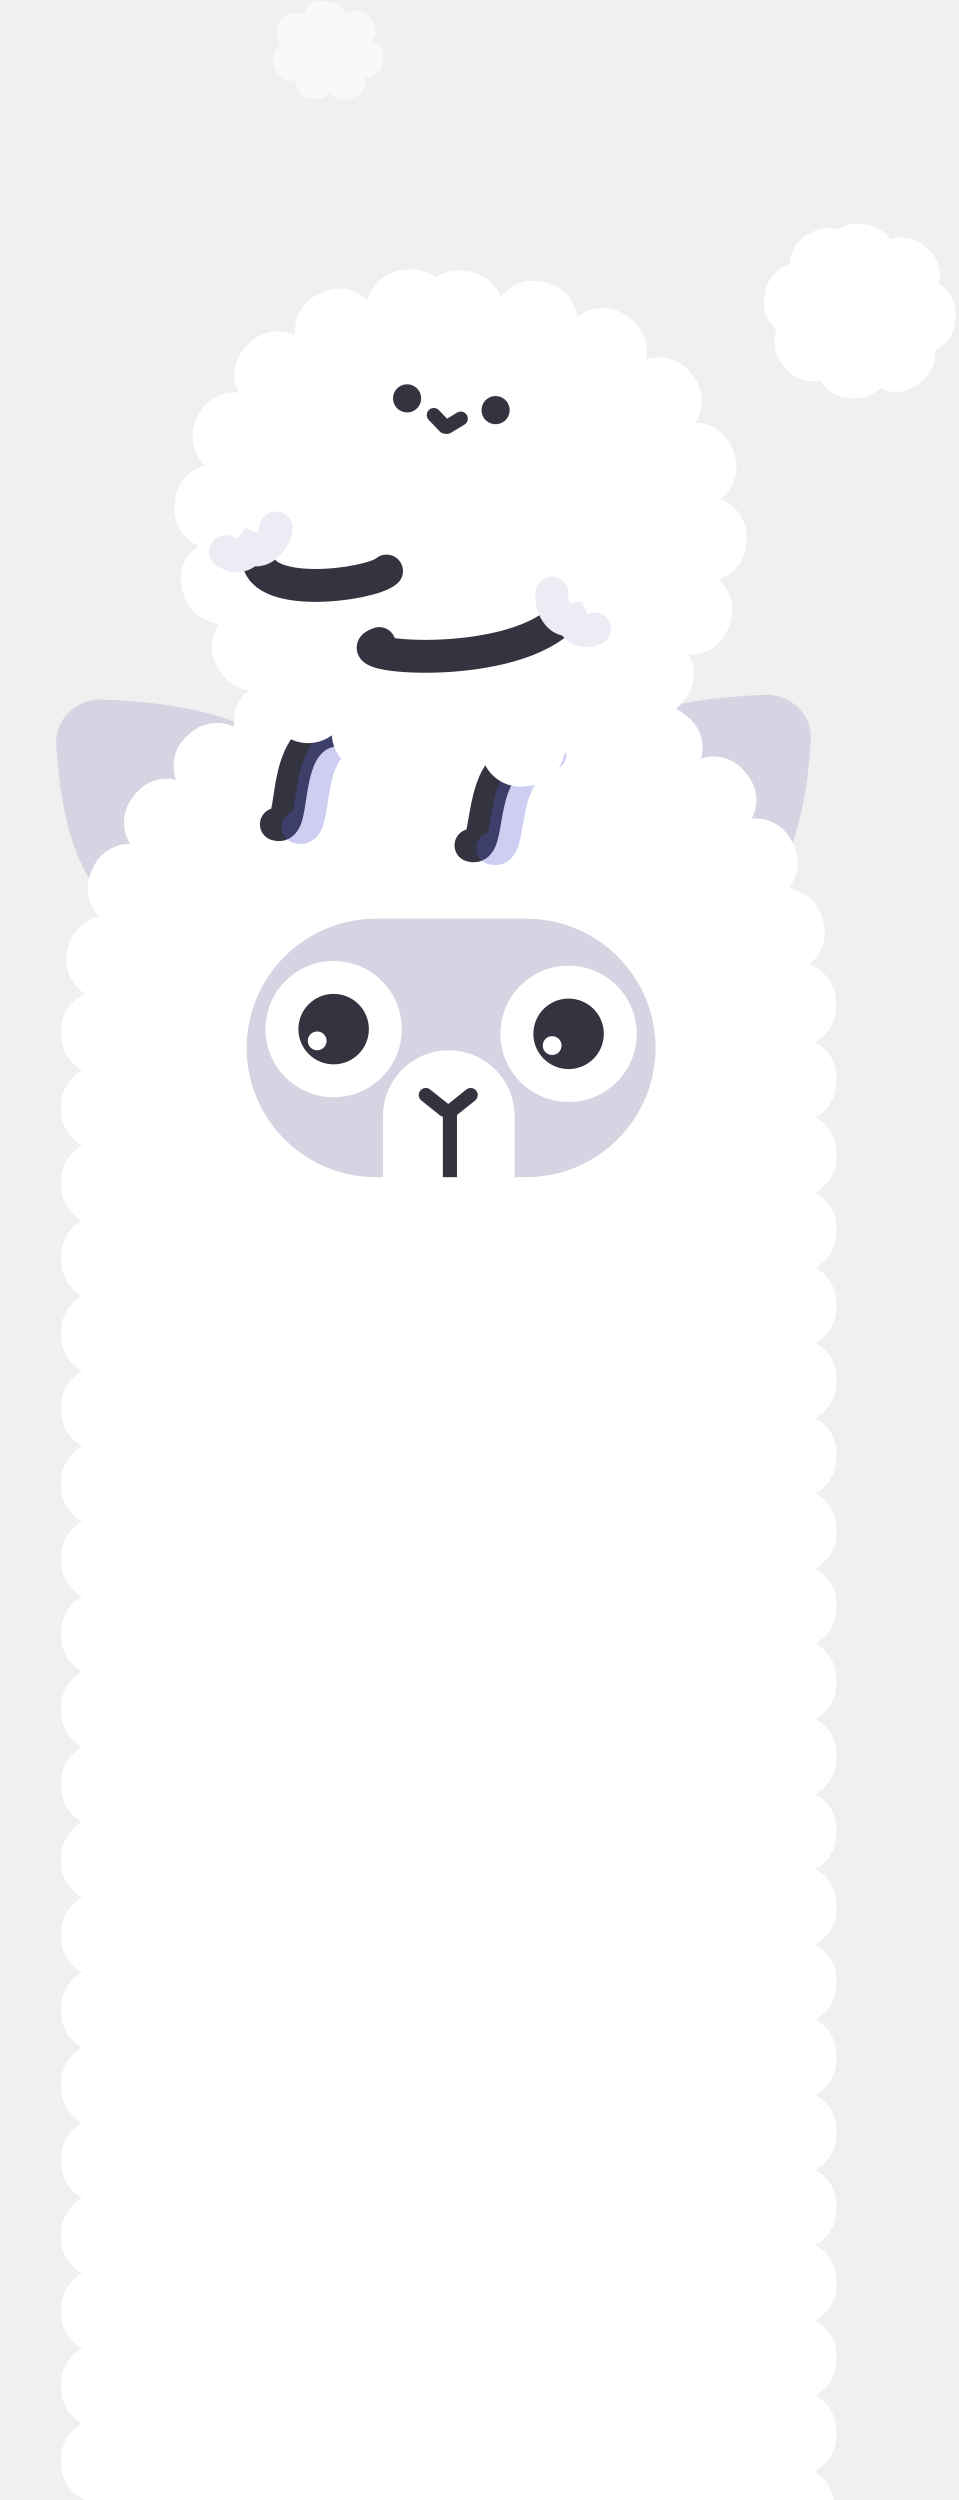
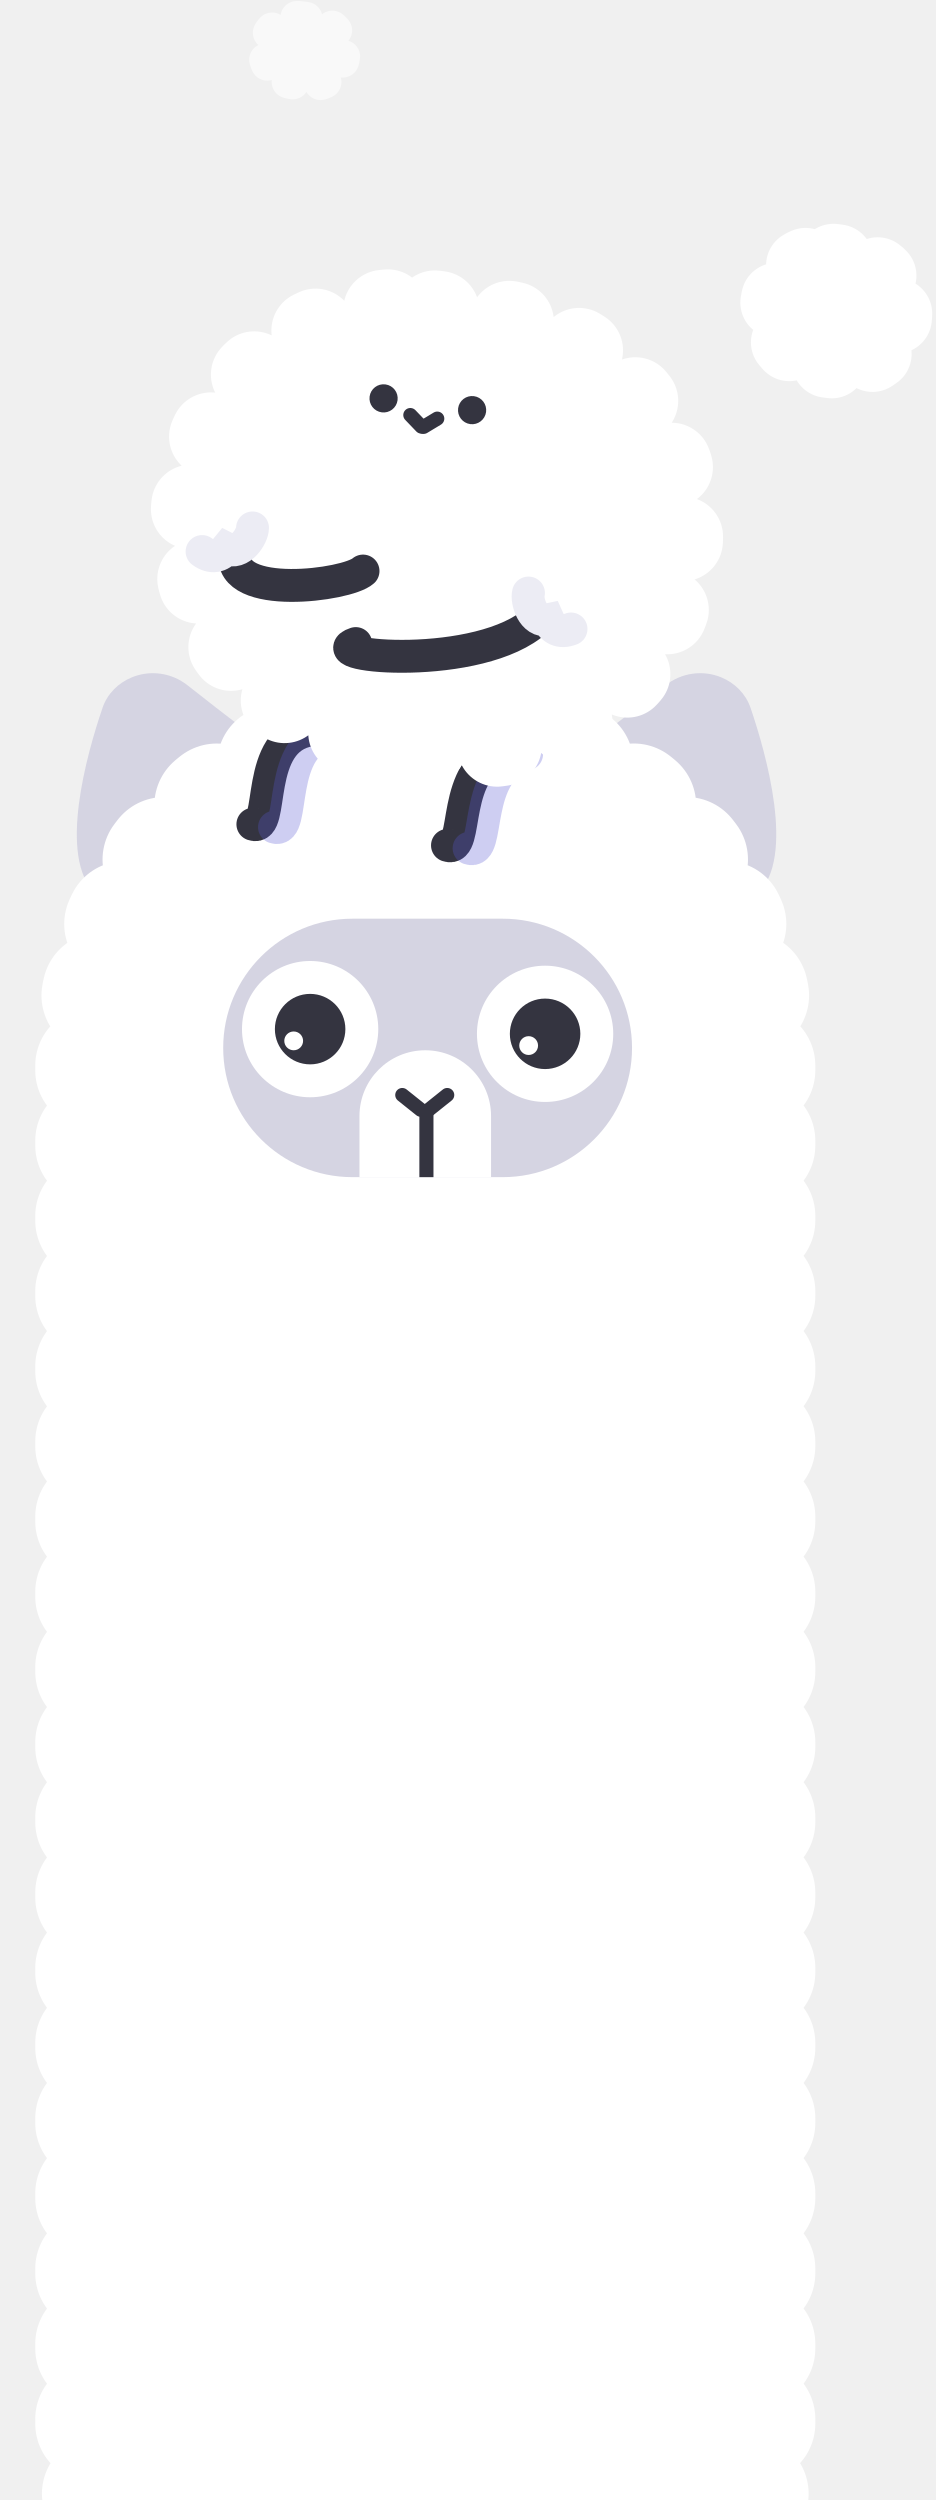
- <svg xmlns="http://www.w3.org/2000/svg" width="204" height="532" viewBox="0 0 204 532" fill="none">
-   <path d="M11.966 158.415C11.757 154.684 13.951 151.32 17.338 149.74C18.633 149.135 20.032 148.82 21.461 148.863C27.821 149.056 46.568 150.146 54.804 156.322C48.804 170.322 34.304 178.322 21.804 190.322C14.391 183.262 12.461 167.232 11.966 158.415Z" fill="#D5D4E2" />
-   <path d="M172.559 157.415C172.768 153.684 170.574 150.32 167.188 148.74C165.893 148.135 164.493 147.82 163.065 147.863C156.704 148.056 137.957 149.146 129.722 155.322C135.722 169.322 150.222 177.322 162.722 189.322C170.134 182.262 172.065 166.232 172.559 157.415Z" fill="#D5D4E2" />
-   <rect x="21.496" y="143.498" width="148" height="455" rx="74" fill="white" stroke="white" stroke-width="17" stroke-linecap="round" stroke-linejoin="round" stroke-dasharray="1 15" />
-   <rect x="52.496" y="195.498" width="87" height="55" rx="27.5" fill="#D5D4E2" />
-   <path d="M81.496 237.498C81.496 229.766 87.764 223.498 95.496 223.498C103.228 223.498 109.496 229.766 109.496 237.498V250.498H81.496V237.498Z" fill="white" />
-   <rect x="56.496" y="204.498" width="29" height="29" rx="14.5" fill="white" />
-   <rect x="106.496" y="205.498" width="29" height="29" rx="14.5" fill="white" />
-   <rect x="63.496" y="211.498" width="15" height="15" rx="7.5" fill="#343440" />
-   <rect width="4" height="4" rx="2" transform="matrix(1 0 0 -1 65.4961 223.498)" fill="white" />
-   <rect x="113.496" y="212.498" width="15" height="15" rx="7.5" fill="#343440" />
-   <rect width="4" height="4" rx="2" transform="matrix(1 0 0 -1 115.496 224.498)" fill="white" />
-   <line x1="90.604" y1="233.019" x2="94.525" y2="236.155" stroke="#343440" stroke-width="3" stroke-linecap="round" />
-   <line x1="1.5" y1="-1.5" x2="6.521" y2="-1.5" transform="matrix(-0.780869 0.624695 0.624695 0.780869 102.276 233.253)" stroke="#343440" stroke-width="3" stroke-linecap="round" />
-   <line x1="95.741" y1="237.998" x2="95.741" y2="248.998" stroke="#343440" stroke-width="3" stroke-linecap="square" />
-   <path d="M71.061 155.34C58.844 157.248 63.638 177.051 58.813 175.402" stroke="#343440" stroke-width="7" stroke-linecap="round" />
-   <path d="M75.661 155.951C63.443 157.859 68.238 177.662 63.413 176.013" stroke="#5856D4" stroke-opacity="0.29" stroke-width="7" stroke-linecap="round" />
-   <path d="M112.471 159.831C100.551 163.292 105.047 181.543 100.223 179.893" stroke="#343440" stroke-width="7" stroke-linecap="round" />
-   <path d="M117.069 160.442C105.15 163.903 109.646 182.154 104.821 180.504" stroke="#5856D4" stroke-opacity="0.29" stroke-width="7" stroke-linecap="round" />
-   <rect x="51.949" y="59.993" width="105" height="92" rx="46" transform="rotate(7.56598 51.9492 59.9932)" fill="white" stroke="white" stroke-width="17" stroke-linecap="round" stroke-linejoin="round" stroke-dasharray="1 15" />
-   <rect x="171.462" y="53.674" width="26" height="22" rx="11" transform="rotate(7.56598 171.462 53.6738)" fill="white" stroke="white" stroke-width="15" stroke-linecap="round" stroke-linejoin="round" stroke-dasharray="1 9" />
-   <rect opacity="0.6" x="62.203" y="2.846" width="17" height="14" rx="7" transform="rotate(7.56598 62.2031 2.8457)" fill="white" stroke="white" stroke-width="7" stroke-linecap="round" stroke-linejoin="round" stroke-dasharray="1 6" />
-   <rect width="6" height="6" rx="3" transform="matrix(0.991294 0.131668 0.131668 -0.991294 83.2588 87.3535)" fill="#343440" />
-   <rect width="6" height="6" rx="3" transform="matrix(0.991294 0.131668 0.131668 -0.991294 102.093 89.8555)" fill="#343440" />
-   <line x1="92.318" y1="88.321" x2="94.672" y2="90.778" stroke="#343440" stroke-width="3" stroke-linecap="round" />
-   <line x1="1.5" y1="-1.5" x2="4.903" y2="-1.5" transform="matrix(-0.856323 0.516441 0.516441 0.856323 100.11 89.5923)" stroke="#343440" stroke-width="3" stroke-linecap="round" />
-   <path d="M119.196 131.974C107.142 142.983 72.263 139.757 80.706 136.95" stroke="#343440" stroke-width="7" stroke-linecap="round" />
-   <path d="M126.514 133.847C124.153 134.773 122.49 133.808 121.629 131.867C118.409 132.522 117.013 127.872 117.459 126.195" stroke="#ECECF4" stroke-width="7" stroke-linecap="round" />
-   <path d="M82.252 121.519C78.817 124.593 53.675 127.811 54.991 117.898" stroke="#343440" stroke-width="7" stroke-linecap="round" />
-   <path d="M48 117.366C50.037 118.877 51.894 118.379 53.232 116.729C56.169 118.203 58.731 114.078 58.738 112.343" stroke="#ECECF4" stroke-width="7" stroke-linecap="round" />
+ <svg xmlns="http://www.w3.org/2000/svg" width="199" height="532" viewBox="0 0 199 532" fill="none">
+   <path d="M21.814 150.637C22.834 147.644 25.152 145.324 28.079 144.127V144.127C32.036 142.508 36.558 143.178 39.91 145.833C43.383 148.584 48.189 152.338 53.308 156.176C47.308 170.176 32.808 178.176 20.308 190.176C12.201 182.456 18.515 160.325 21.814 150.637Z" fill="#D5D4E2" />
+   <path d="M159.719 150.637C158.7 147.644 156.381 145.324 153.455 144.127V144.127C149.497 142.508 144.975 143.178 141.623 145.833C138.15 148.584 133.344 152.338 128.225 156.176C134.225 170.176 148.725 178.176 161.225 190.176C169.332 182.456 163.019 160.325 159.719 150.637Z" fill="#D5D4E2" />
+   <rect x="20" y="155" width="141" height="432" rx="70.5" fill="white" stroke="white" stroke-width="25" stroke-linecap="round" stroke-linejoin="round" stroke-dasharray="1 15" />
+   <rect x="47.496" y="195.498" width="87" height="55" rx="27.5" fill="#D5D4E2" />
+   <path d="M76.496 237.498C76.496 229.766 82.764 223.498 90.496 223.498V223.498C98.228 223.498 104.496 229.766 104.496 237.498V250.498H76.496V237.498Z" fill="white" />
+   <rect x="51.496" y="204.498" width="29" height="29" rx="14.5" fill="white" />
+   <rect x="101.496" y="205.498" width="29" height="29" rx="14.5" fill="white" />
+   <rect x="58.496" y="211.498" width="15" height="15" rx="7.5" fill="#343440" />
+   <rect width="4" height="4" rx="2" transform="matrix(1 0 0 -1 60.4961 223.498)" fill="white" />
+   <rect x="108.496" y="212.498" width="15" height="15" rx="7.5" fill="#343440" />
+   <rect width="4" height="4" rx="2" transform="matrix(1 0 0 -1 110.496 224.498)" fill="white" />
+   <line x1="85.604" y1="233.019" x2="89.525" y2="236.155" stroke="#343440" stroke-width="3" stroke-linecap="round" />
+   <line x1="1.5" y1="-1.5" x2="6.521" y2="-1.5" transform="matrix(-0.780869 0.624695 0.624695 0.780869 97.2773 233.253)" stroke="#343440" stroke-width="3" stroke-linecap="round" />
+   <line x1="90.742" y1="237.998" x2="90.742" y2="248.998" stroke="#343440" stroke-width="3" stroke-linecap="square" />
+   <path d="M66.061 155.34C53.843 157.248 58.637 177.051 53.812 175.402" stroke="#343440" stroke-width="7" stroke-linecap="round" />
+   <path d="M70.66 155.951C58.442 157.859 63.237 177.662 58.412 176.013" stroke="#5856D4" stroke-opacity="0.29" stroke-width="7" stroke-linecap="round" />
+   <path d="M107.471 159.831C95.551 163.292 100.047 181.543 95.223 179.893" stroke="#343440" stroke-width="7" stroke-linecap="round" />
+   <path d="M112.07 160.442C100.151 163.903 104.647 182.154 99.822 180.504" stroke="#5856D4" stroke-opacity="0.29" stroke-width="7" stroke-linecap="round" />
+   <rect x="46.949" y="59.993" width="105" height="92" rx="46" transform="rotate(7.56598 46.9492 59.9932)" fill="white" stroke="white" stroke-width="17" stroke-linecap="round" stroke-linejoin="round" stroke-dasharray="1 15" />
+   <rect x="166.461" y="53.674" width="26" height="22" rx="11" transform="rotate(7.56598 166.461 53.6738)" fill="white" stroke="white" stroke-width="15" stroke-linecap="round" stroke-linejoin="round" stroke-dasharray="1 9" />
+   <rect opacity="0.6" x="57.203" y="2.846" width="17" height="14" rx="7" transform="rotate(7.56598 57.2031 2.8457)" fill="white" stroke="white" stroke-width="7" stroke-linecap="round" stroke-linejoin="round" stroke-dasharray="1 6" />
+   <rect width="6" height="6" rx="3" transform="matrix(0.991294 0.131668 0.131668 -0.991294 78.2578 87.3535)" fill="#343440" />
+   <rect width="6" height="6" rx="3" transform="matrix(0.991294 0.131668 0.131668 -0.991294 97.0938 89.8555)" fill="#343440" />
+   <line x1="87.318" y1="88.321" x2="89.672" y2="90.778" stroke="#343440" stroke-width="3" stroke-linecap="round" />
+   <line x1="1.5" y1="-1.5" x2="4.903" y2="-1.5" transform="matrix(-0.856323 0.516441 0.516441 0.856323 95.1094 89.5923)" stroke="#343440" stroke-width="3" stroke-linecap="round" />
+   <path d="M114.195 131.974C102.141 142.983 67.262 139.757 75.705 136.95" stroke="#343440" stroke-width="7" stroke-linecap="round" />
+   <path d="M121.514 133.847C119.153 134.773 117.49 133.808 116.629 131.867C113.409 132.522 112.013 127.872 112.459 126.195" stroke="#ECECF4" stroke-width="7" stroke-linecap="round" />
+   <path d="M77.252 121.519C73.817 124.593 48.675 127.811 49.991 117.898" stroke="#343440" stroke-width="7" stroke-linecap="round" />
+   <path d="M43 117.366C45.037 118.877 46.894 118.379 48.232 116.729C51.169 118.203 53.731 114.078 53.738 112.343" stroke="#ECECF4" stroke-width="7" stroke-linecap="round" />
</svg>
